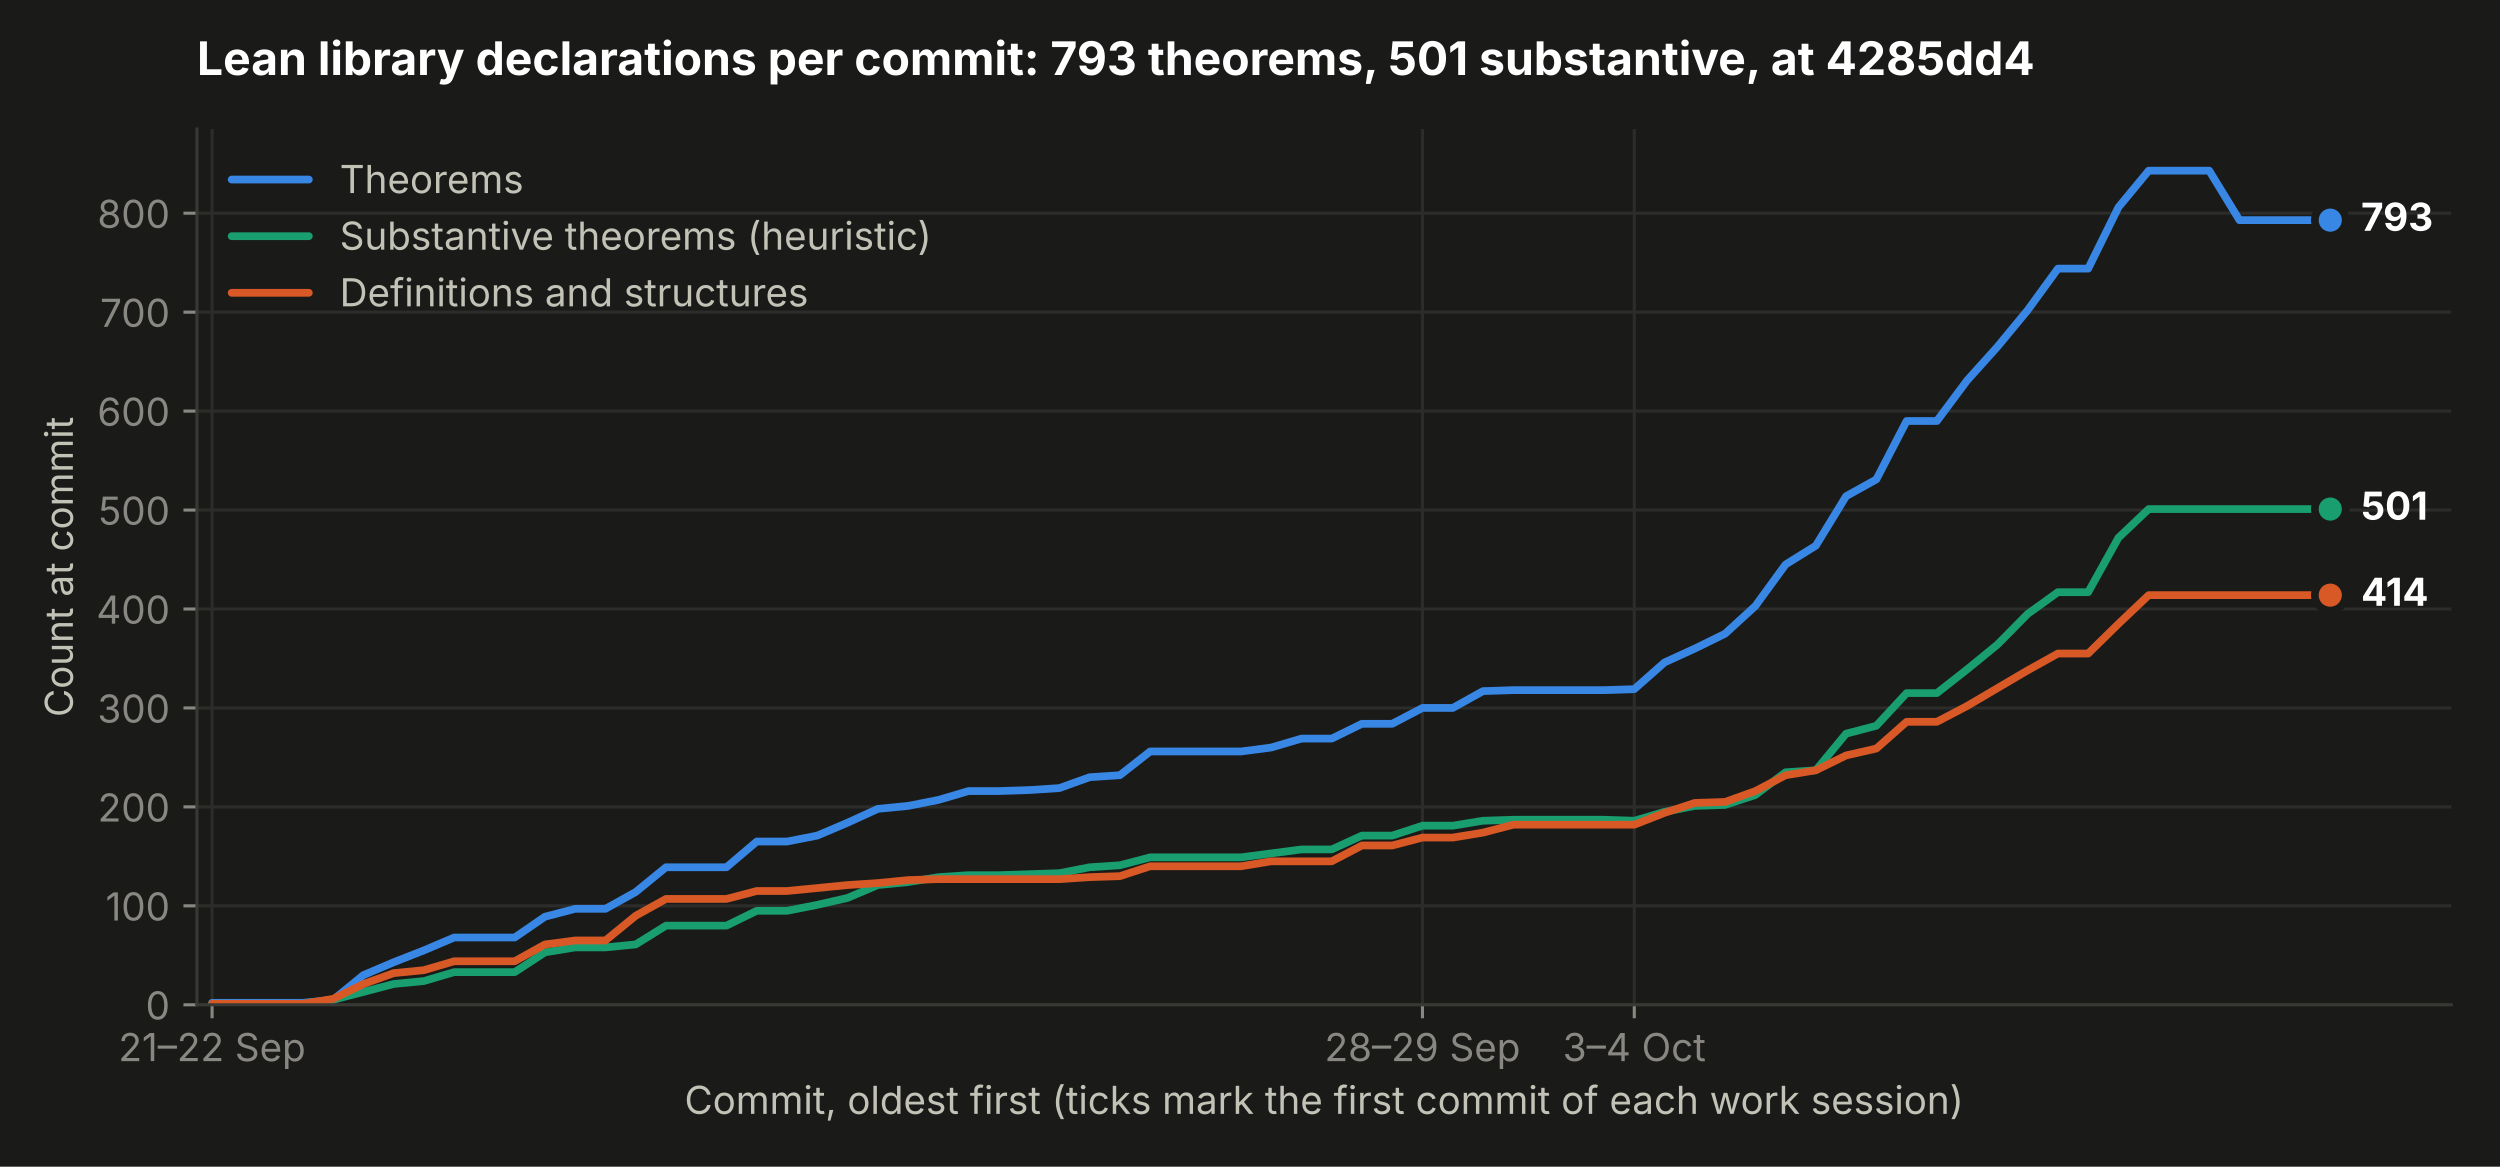
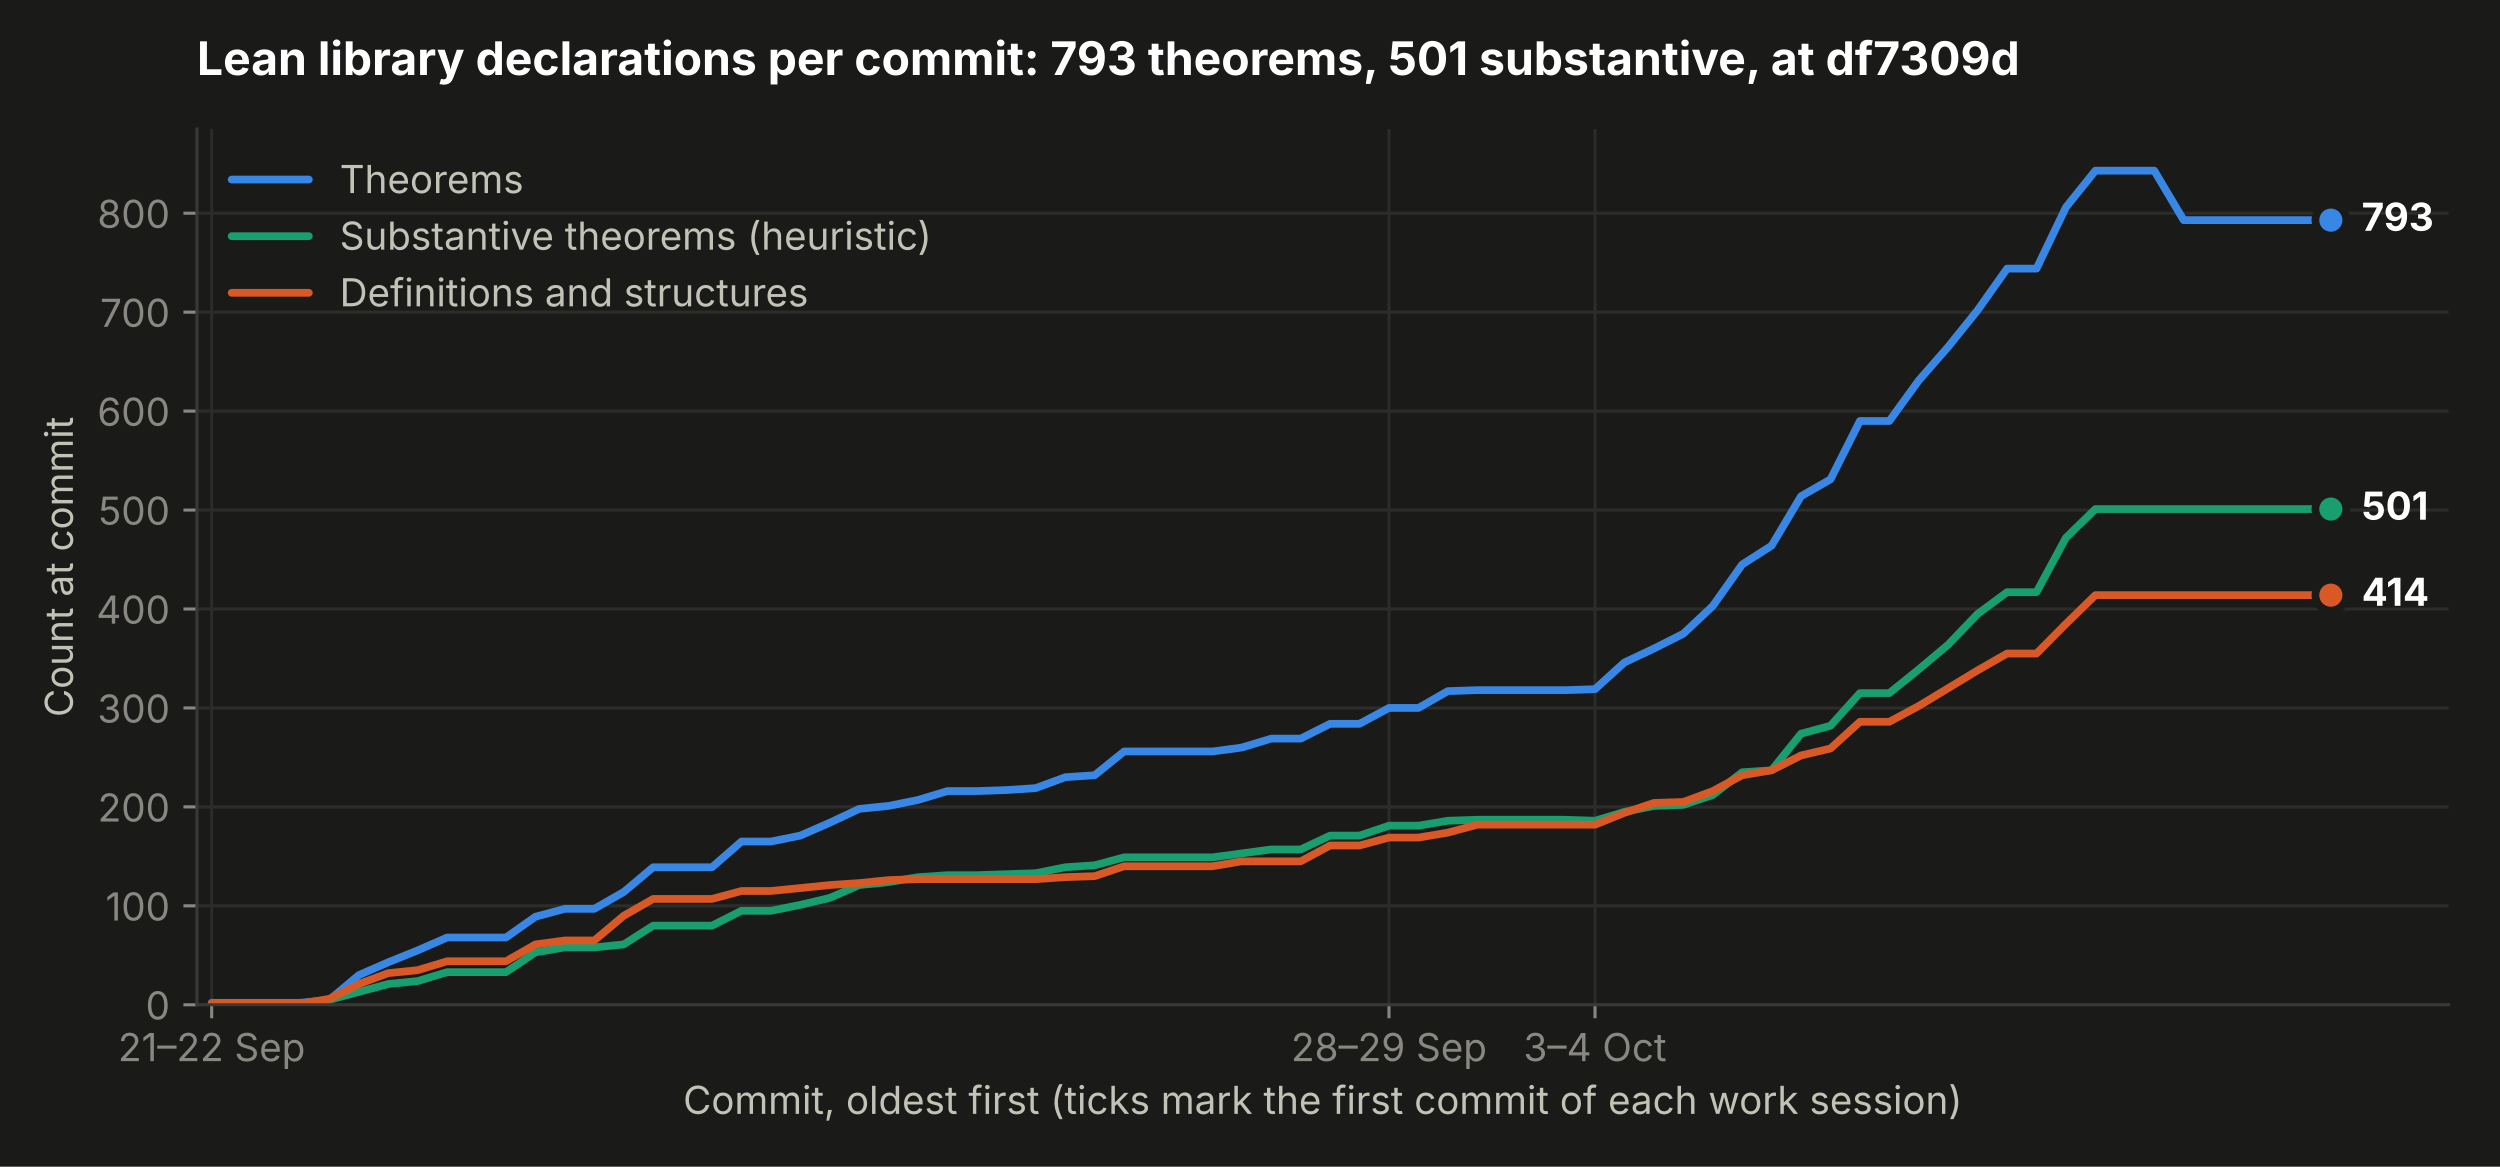
<svg xmlns="http://www.w3.org/2000/svg" xmlns:xlink="http://www.w3.org/1999/xlink" width="648pt" height="302.4pt" viewBox="0 0 648 302.4" version="1.1">
  <defs>
    <style type="text/css">*{stroke-linejoin: round; stroke-linecap: butt}</style>
  </defs>
  <g id="figure_1">
    <g id="patch_1">
      <path d="M 0 302.4 L 648 302.4 L 648 0 L 0 0 z " style="fill: #1a1a19" />
    </g>
    <g id="axes_1">
      <g id="patch_2">
-         <path d="M 51.05 260.44 L 635.374 260.44 L 635.374 33.44 L 51.05 33.44 z " style="fill: #1a1a19" />
+         <path d="M 51.05 260.44 L 634.669 260.44 L 634.669 33.44 L 51.05 33.44 z " style="fill: #1a1a19" />
      </g>
      <g id="matplotlib.axis_1">
        <g id="xtick_1">
          <g id="line2d_1">
-             <path d="M 54.972 260.44 L 54.972 33.44 " clip-path="url(#pb5258a792b)" style="fill: none; stroke: #2c2c2a; stroke-width: 0.8; stroke-linecap: square" />
+             <path d="M 54.865 260.44 L 54.865 33.44 " clip-path="url(#pe8641baf7d)" style="fill: none; stroke: #2c2c2a; stroke-width: 0.8; stroke-linecap: square" />
          </g>
          <g id="line2d_2">
            <defs>
              <path id="m02e6627c96" d="M 0 0 L 0 3.5 " style="stroke: #898781; stroke-width: 0.8" />
            </defs>
            <g>
-               <use xlink:href="#m02e6627c96" x="54.972" y="260.44" style="fill: #898781; stroke: #898781; stroke-width: 0.8" />
+               <use xlink:href="#m02e6627c96" x="54.865" y="260.44" style="fill: #898781; stroke: #898781; stroke-width: 0.8" />
            </g>
          </g>
          <g id="text_1">
-             <text style="font-size: 10px; font-family: 'Inter', 'Helvetica Neue', 'Arial', 'DejaVu Sans', sans-serif; text-anchor: middle; fill: #898781" x="54.972" y="275.038" transform="rotate(-0 54.97164 275.0384)">21–22 Sep</text>
+             <text style="font-size: 10px; font-family: 'Inter', 'Helvetica Neue', 'Arial', 'DejaVu Sans', sans-serif; text-anchor: middle; fill: #898781" x="54.865" y="275.038" transform="rotate(-0 54.8645 275.0384)">21–22 Sep</text>
          </g>
        </g>
        <g id="xtick_2">
          <g id="line2d_3">
-             <path d="M 368.703 260.44 L 368.703 33.44 " clip-path="url(#pb5258a792b)" style="fill: none; stroke: #2c2c2a; stroke-width: 0.8; stroke-linecap: square" />
+             <path d="M 360.025 260.44 L 360.025 33.44 " clip-path="url(#pe8641baf7d)" style="fill: none; stroke: #2c2c2a; stroke-width: 0.8; stroke-linecap: square" />
          </g>
          <g id="line2d_4">
            <g>
-               <use xlink:href="#m02e6627c96" x="368.703" y="260.44" style="fill: #898781; stroke: #898781; stroke-width: 0.8" />
+               <use xlink:href="#m02e6627c96" x="360.025" y="260.44" style="fill: #898781; stroke: #898781; stroke-width: 0.8" />
            </g>
          </g>
          <g id="text_2">
-             <text style="font-size: 10px; font-family: 'Inter', 'Helvetica Neue', 'Arial', 'DejaVu Sans', sans-serif; text-anchor: middle; fill: #898781" x="368.703" y="275.038" transform="rotate(-0 368.7025 275.0384)">28–29 Sep</text>
+             <text style="font-size: 10px; font-family: 'Inter', 'Helvetica Neue', 'Arial', 'DejaVu Sans', sans-serif; text-anchor: middle; fill: #898781" x="360.025" y="275.038" transform="rotate(-0 360.0247 275.0384)">28–29 Sep</text>
          </g>
        </g>
        <g id="xtick_3">
          <g id="line2d_5">
-             <path d="M 423.605 260.44 L 423.605 33.44 " clip-path="url(#pb5258a792b)" style="fill: none; stroke: #2c2c2a; stroke-width: 0.8; stroke-linecap: square" />
+             <path d="M 413.428 260.44 L 413.428 33.44 " clip-path="url(#pe8641baf7d)" style="fill: none; stroke: #2c2c2a; stroke-width: 0.8; stroke-linecap: square" />
          </g>
          <g id="line2d_6">
            <g>
-               <use xlink:href="#m02e6627c96" x="423.605" y="260.44" style="fill: #898781; stroke: #898781; stroke-width: 0.8" />
+               <use xlink:href="#m02e6627c96" x="413.428" y="260.44" style="fill: #898781; stroke: #898781; stroke-width: 0.8" />
            </g>
          </g>
          <g id="text_3">
-             <text style="font-size: 10px; font-family: 'Inter', 'Helvetica Neue', 'Arial', 'DejaVu Sans', sans-serif; text-anchor: middle; fill: #898781" x="423.605" y="275.038" transform="rotate(-0 423.6054 275.0384)">3–4 Oct</text>
+             <text style="font-size: 10px; font-family: 'Inter', 'Helvetica Neue', 'Arial', 'DejaVu Sans', sans-serif; text-anchor: middle; fill: #898781" x="413.428" y="275.038" transform="rotate(-0 413.4277 275.0384)">3–4 Oct</text>
          </g>
        </g>
        <g id="text_4">
-           <text style="font-size: 10px; font-family: 'Inter', 'Helvetica Neue', 'Arial', 'DejaVu Sans', sans-serif; text-anchor: middle; fill: #c3c2b7" x="343.212" y="288.717" transform="rotate(-0 343.2119 288.7166)">Commit, oldest first (ticks mark the first commit of each work session)</text>
+           <text style="font-size: 10px; font-family: 'Inter', 'Helvetica Neue', 'Arial', 'DejaVu Sans', sans-serif; text-anchor: middle; fill: #c3c2b7" x="342.859" y="288.717" transform="rotate(-0 342.8594 288.7166)">Commit, oldest first (ticks mark the first commit of each work session)</text>
        </g>
      </g>
      <g id="matplotlib.axis_2">
        <g id="ytick_1">
          <g id="line2d_7">
-             <path d="M 51.05 260.44 L 635.374 260.44 " clip-path="url(#pb5258a792b)" style="fill: none; stroke: #2c2c2a; stroke-width: 0.8; stroke-linecap: square" />
+             <path d="M 51.05 260.44 L 634.669 260.44 " clip-path="url(#pe8641baf7d)" style="fill: none; stroke: #2c2c2a; stroke-width: 0.8; stroke-linecap: square" />
          </g>
          <g id="line2d_8">
            <defs>
              <path id="mba09e6026b" d="M 0 0 L -3.5 0 " style="stroke: #898781; stroke-width: 0.8" />
            </defs>
            <g>
              <use xlink:href="#mba09e6026b" x="51.05" y="260.44" style="fill: #898781; stroke: #898781; stroke-width: 0.8" />
            </g>
          </g>
          <g id="text_5">
            <text style="font-size: 10px; font-family: 'Inter', 'Helvetica Neue', 'Arial', 'DejaVu Sans', sans-serif; text-anchor: end; fill: #898781" x="44.05" y="264.239" transform="rotate(-0 44.05 264.2392)">0</text>
          </g>
        </g>
        <g id="ytick_2">
          <g id="line2d_9">
-             <path d="M 51.05 234.793 L 635.374 234.793 " clip-path="url(#pb5258a792b)" style="fill: none; stroke: #2c2c2a; stroke-width: 0.8; stroke-linecap: square" />
+             <path d="M 51.05 234.793 L 634.669 234.793 " clip-path="url(#pe8641baf7d)" style="fill: none; stroke: #2c2c2a; stroke-width: 0.8; stroke-linecap: square" />
          </g>
          <g id="line2d_10">
            <g>
              <use xlink:href="#mba09e6026b" x="51.05" y="234.793" style="fill: #898781; stroke: #898781; stroke-width: 0.8" />
            </g>
          </g>
          <g id="text_6">
            <text style="font-size: 10px; font-family: 'Inter', 'Helvetica Neue', 'Arial', 'DejaVu Sans', sans-serif; text-anchor: end; fill: #898781" x="44.05" y="238.592" transform="rotate(-0 44.05 238.5924)">100</text>
          </g>
        </g>
        <g id="ytick_3">
          <g id="line2d_11">
-             <path d="M 51.05 209.146 L 635.374 209.146 " clip-path="url(#pb5258a792b)" style="fill: none; stroke: #2c2c2a; stroke-width: 0.8; stroke-linecap: square" />
+             <path d="M 51.05 209.146 L 634.669 209.146 " clip-path="url(#pe8641baf7d)" style="fill: none; stroke: #2c2c2a; stroke-width: 0.8; stroke-linecap: square" />
          </g>
          <g id="line2d_12">
            <g>
              <use xlink:href="#mba09e6026b" x="51.05" y="209.146" style="fill: #898781; stroke: #898781; stroke-width: 0.8" />
            </g>
          </g>
          <g id="text_7">
            <text style="font-size: 10px; font-family: 'Inter', 'Helvetica Neue', 'Arial', 'DejaVu Sans', sans-serif; text-anchor: end; fill: #898781" x="44.05" y="212.946" transform="rotate(-0 44.05 212.9456)">200</text>
          </g>
        </g>
        <g id="ytick_4">
          <g id="line2d_13">
-             <path d="M 51.05 183.5 L 635.374 183.5 " clip-path="url(#pb5258a792b)" style="fill: none; stroke: #2c2c2a; stroke-width: 0.8; stroke-linecap: square" />
+             <path d="M 51.05 183.5 L 634.669 183.5 " clip-path="url(#pe8641baf7d)" style="fill: none; stroke: #2c2c2a; stroke-width: 0.8; stroke-linecap: square" />
          </g>
          <g id="line2d_14">
            <g>
              <use xlink:href="#mba09e6026b" x="51.05" y="183.5" style="fill: #898781; stroke: #898781; stroke-width: 0.8" />
            </g>
          </g>
          <g id="text_8">
            <text style="font-size: 10px; font-family: 'Inter', 'Helvetica Neue', 'Arial', 'DejaVu Sans', sans-serif; text-anchor: end; fill: #898781" x="44.05" y="187.299" transform="rotate(-0 44.05 187.2988)">300</text>
          </g>
        </g>
        <g id="ytick_5">
          <g id="line2d_15">
-             <path d="M 51.05 157.853 L 635.374 157.853 " clip-path="url(#pb5258a792b)" style="fill: none; stroke: #2c2c2a; stroke-width: 0.8; stroke-linecap: square" />
+             <path d="M 51.05 157.853 L 634.669 157.853 " clip-path="url(#pe8641baf7d)" style="fill: none; stroke: #2c2c2a; stroke-width: 0.8; stroke-linecap: square" />
          </g>
          <g id="line2d_16">
            <g>
              <use xlink:href="#mba09e6026b" x="51.05" y="157.853" style="fill: #898781; stroke: #898781; stroke-width: 0.8" />
            </g>
          </g>
          <g id="text_9">
            <text style="font-size: 10px; font-family: 'Inter', 'Helvetica Neue', 'Arial', 'DejaVu Sans', sans-serif; text-anchor: end; fill: #898781" x="44.05" y="161.652" transform="rotate(-0 44.05 161.6519)">400</text>
          </g>
        </g>
        <g id="ytick_6">
          <g id="line2d_17">
-             <path d="M 51.05 132.206 L 635.374 132.206 " clip-path="url(#pb5258a792b)" style="fill: none; stroke: #2c2c2a; stroke-width: 0.8; stroke-linecap: square" />
+             <path d="M 51.05 132.206 L 634.669 132.206 " clip-path="url(#pe8641baf7d)" style="fill: none; stroke: #2c2c2a; stroke-width: 0.8; stroke-linecap: square" />
          </g>
          <g id="line2d_18">
            <g>
              <use xlink:href="#mba09e6026b" x="51.05" y="132.206" style="fill: #898781; stroke: #898781; stroke-width: 0.8" />
            </g>
          </g>
          <g id="text_10">
            <text style="font-size: 10px; font-family: 'Inter', 'Helvetica Neue', 'Arial', 'DejaVu Sans', sans-serif; text-anchor: end; fill: #898781" x="44.05" y="136.005" transform="rotate(-0 44.05 136.0051)">500</text>
          </g>
        </g>
        <g id="ytick_7">
          <g id="line2d_19">
-             <path d="M 51.05 106.559 L 635.374 106.559 " clip-path="url(#pb5258a792b)" style="fill: none; stroke: #2c2c2a; stroke-width: 0.8; stroke-linecap: square" />
+             <path d="M 51.05 106.559 L 634.669 106.559 " clip-path="url(#pe8641baf7d)" style="fill: none; stroke: #2c2c2a; stroke-width: 0.8; stroke-linecap: square" />
          </g>
          <g id="line2d_20">
            <g>
              <use xlink:href="#mba09e6026b" x="51.05" y="106.559" style="fill: #898781; stroke: #898781; stroke-width: 0.8" />
            </g>
          </g>
          <g id="text_11">
            <text style="font-size: 10px; font-family: 'Inter', 'Helvetica Neue', 'Arial', 'DejaVu Sans', sans-serif; text-anchor: end; fill: #898781" x="44.05" y="110.358" transform="rotate(-0 44.05 110.3583)">600</text>
          </g>
        </g>
        <g id="ytick_8">
          <g id="line2d_21">
-             <path d="M 51.05 80.912 L 635.374 80.912 " clip-path="url(#pb5258a792b)" style="fill: none; stroke: #2c2c2a; stroke-width: 0.8; stroke-linecap: square" />
+             <path d="M 51.05 80.912 L 634.669 80.912 " clip-path="url(#pe8641baf7d)" style="fill: none; stroke: #2c2c2a; stroke-width: 0.8; stroke-linecap: square" />
          </g>
          <g id="line2d_22">
            <g>
              <use xlink:href="#mba09e6026b" x="51.05" y="80.912" style="fill: #898781; stroke: #898781; stroke-width: 0.8" />
            </g>
          </g>
          <g id="text_12">
            <text style="font-size: 10px; font-family: 'Inter', 'Helvetica Neue', 'Arial', 'DejaVu Sans', sans-serif; text-anchor: end; fill: #898781" x="44.05" y="84.711" transform="rotate(-0 44.05 84.71148)">700</text>
          </g>
        </g>
        <g id="ytick_9">
          <g id="line2d_23">
-             <path d="M 51.05 55.265 L 635.374 55.265 " clip-path="url(#pb5258a792b)" style="fill: none; stroke: #2c2c2a; stroke-width: 0.8; stroke-linecap: square" />
+             <path d="M 51.05 55.265 L 634.669 55.265 " clip-path="url(#pe8641baf7d)" style="fill: none; stroke: #2c2c2a; stroke-width: 0.8; stroke-linecap: square" />
          </g>
          <g id="line2d_24">
            <g>
              <use xlink:href="#mba09e6026b" x="51.05" y="55.265" style="fill: #898781; stroke: #898781; stroke-width: 0.8" />
            </g>
          </g>
          <g id="text_13">
            <text style="font-size: 10px; font-family: 'Inter', 'Helvetica Neue', 'Arial', 'DejaVu Sans', sans-serif; text-anchor: end; fill: #898781" x="44.05" y="59.065" transform="rotate(-0 44.05 59.06466)">800</text>
          </g>
        </g>
        <g id="text_14">
          <text style="font-size: 10px; font-family: 'Inter', 'Helvetica Neue', 'Arial', 'DejaVu Sans', sans-serif; text-anchor: middle; fill: #c3c2b7" x="18.883" y="146.94" transform="rotate(-90 18.88281 146.94)">Count at commit</text>
        </g>
      </g>
      <g id="line2d_25">
-         <path d="M 54.972 259.927 L 62.815 259.927 L 70.658 259.927 L 78.501 259.927 L 86.345 259.158 L 94.188 252.746 L 102.031 249.412 L 109.875 246.334 L 117.718 243 L 125.561 243 L 133.404 243 L 141.248 237.614 L 149.091 235.563 L 156.934 235.563 L 164.777 231.203 L 172.621 224.791 L 180.464 224.791 L 188.307 224.791 L 196.151 218.123 L 203.994 218.123 L 211.837 216.584 L 219.68 213.25 L 227.524 209.659 L 235.367 208.89 L 243.21 207.351 L 251.053 205.043 L 258.897 205.043 L 266.74 204.786 L 274.583 204.273 L 282.427 201.452 L 290.27 200.939 L 298.113 194.784 L 305.956 194.784 L 313.8 194.784 L 321.643 194.784 L 329.486 193.758 L 337.329 191.45 L 345.173 191.45 L 353.016 187.603 L 360.859 187.603 L 368.703 183.5 L 376.546 183.5 L 384.389 179.14 L 392.232 178.883 L 400.076 178.883 L 407.919 178.883 L 415.762 178.883 L 423.605 178.627 L 431.449 171.702 L 439.292 168.111 L 447.135 164.264 L 454.979 157.083 L 462.822 146.312 L 470.665 141.439 L 478.508 128.615 L 486.352 124.255 L 494.195 109.124 L 502.038 109.124 L 509.881 98.609 L 517.725 89.889 L 525.568 80.399 L 533.411 69.628 L 541.254 69.628 L 549.098 53.727 L 556.941 44.237 L 564.784 44.237 L 572.628 44.237 L 580.471 57.061 L 588.314 57.061 L 596.157 57.061 L 604.001 57.061 " clip-path="url(#pb5258a792b)" style="fill: none; stroke: #3987e5; stroke-width: 2; stroke-linecap: round" />
+         <path d="M 54.865 259.927 L 62.494 259.927 L 70.123 259.927 L 77.752 259.927 L 85.381 259.158 L 93.01 252.746 L 100.639 249.412 L 108.268 246.334 L 115.897 243 L 123.526 243 L 131.155 243 L 138.784 237.614 L 146.413 235.563 L 154.042 235.563 L 161.671 231.203 L 169.3 224.791 L 176.929 224.791 L 184.558 224.791 L 192.187 218.123 L 199.816 218.123 L 207.445 216.584 L 215.074 213.25 L 222.703 209.659 L 230.332 208.89 L 237.961 207.351 L 245.59 205.043 L 253.219 205.043 L 260.848 204.786 L 268.477 204.273 L 276.106 201.452 L 283.735 200.939 L 291.364 194.784 L 298.993 194.784 L 306.622 194.784 L 314.251 194.784 L 321.88 193.758 L 329.509 191.45 L 337.138 191.45 L 344.767 187.603 L 352.396 187.603 L 360.025 183.5 L 367.654 183.5 L 375.283 179.14 L 382.912 178.883 L 390.541 178.883 L 398.17 178.883 L 405.799 178.883 L 413.428 178.627 L 421.057 171.702 L 428.686 168.111 L 436.315 164.264 L 443.944 157.083 L 451.573 146.312 L 459.202 141.439 L 466.831 128.615 L 474.46 124.255 L 482.089 109.124 L 489.718 109.124 L 497.347 98.609 L 504.976 89.889 L 512.605 80.399 L 520.234 69.628 L 527.863 69.628 L 535.492 53.727 L 543.121 44.237 L 550.75 44.237 L 558.379 44.237 L 566.008 57.061 L 573.637 57.061 L 581.266 57.061 L 588.895 57.061 L 596.524 57.061 L 604.153 57.061 " clip-path="url(#pe8641baf7d)" style="fill: none; stroke: #3987e5; stroke-width: 2; stroke-linecap: round" />
      </g>
      <g id="line2d_26">
        <defs>
          <path id="mac1dc9c99d" d="M 0 4 C 1.061 4 2.078 3.579 2.828 2.828 C 3.579 2.078 4 1.061 4 0 C 4 -1.061 3.579 -2.078 2.828 -2.828 C 2.078 -3.579 1.061 -4 0 -4 C -1.061 -4 -2.078 -3.579 -2.828 -2.828 C -3.579 -2.078 -4 -1.061 -4 0 C -4 1.061 -3.579 2.078 -2.828 2.828 C -2.078 3.579 -1.061 4 0 4 z " style="stroke: #1a1a19; stroke-width: 2" />
        </defs>
-         <g clip-path="url(#pb5258a792b)">
-           <use xlink:href="#mac1dc9c99d" x="604.001" y="57.061" style="fill: #3987e5; stroke: #1a1a19; stroke-width: 2" />
+         <g clip-path="url(#pe8641baf7d)">
+           <use xlink:href="#mac1dc9c99d" x="604.153" y="57.061" style="fill: #3987e5; stroke: #1a1a19; stroke-width: 2" />
        </g>
      </g>
      <g id="line2d_27">
-         <path d="M 54.972 260.184 L 62.815 260.184 L 70.658 260.184 L 78.501 260.184 L 86.345 259.158 L 94.188 257.106 L 102.031 255.054 L 109.875 254.285 L 117.718 251.977 L 125.561 251.977 L 133.404 251.977 L 141.248 246.847 L 149.091 245.565 L 156.934 245.565 L 164.777 244.795 L 172.621 239.923 L 180.464 239.923 L 188.307 239.923 L 196.151 236.076 L 203.994 236.076 L 211.837 234.537 L 219.68 232.741 L 227.524 229.407 L 235.367 228.638 L 243.21 227.356 L 251.053 226.843 L 258.897 226.843 L 266.74 226.586 L 274.583 226.33 L 282.427 224.791 L 290.27 224.278 L 298.113 222.226 L 305.956 222.226 L 313.8 222.226 L 321.643 222.226 L 329.486 221.2 L 337.329 220.174 L 345.173 220.174 L 353.016 216.584 L 360.859 216.584 L 368.703 214.019 L 376.546 214.019 L 384.389 212.737 L 392.232 212.48 L 400.076 212.48 L 407.919 212.48 L 415.762 212.48 L 423.605 212.737 L 431.449 210.429 L 439.292 208.89 L 447.135 208.633 L 454.979 206.069 L 462.822 200.17 L 470.665 199.657 L 478.508 190.168 L 486.352 188.116 L 494.195 179.653 L 502.038 179.653 L 509.881 173.497 L 517.725 167.086 L 525.568 159.135 L 533.411 153.493 L 541.254 153.493 L 549.098 139.387 L 556.941 131.949 L 564.784 131.949 L 572.628 131.949 L 580.471 131.949 L 588.314 131.949 L 596.157 131.949 L 604.001 131.949 " clip-path="url(#pb5258a792b)" style="fill: none; stroke: #199e70; stroke-width: 2; stroke-linecap: round" />
+         <path d="M 54.865 260.184 L 62.494 260.184 L 70.123 260.184 L 77.752 260.184 L 85.381 259.158 L 93.01 257.106 L 100.639 255.054 L 108.268 254.285 L 115.897 251.977 L 123.526 251.977 L 131.155 251.977 L 138.784 246.847 L 146.413 245.565 L 154.042 245.565 L 161.671 244.795 L 169.3 239.923 L 176.929 239.923 L 184.558 239.923 L 192.187 236.076 L 199.816 236.076 L 207.445 234.537 L 215.074 232.741 L 222.703 229.407 L 230.332 228.638 L 237.961 227.356 L 245.59 226.843 L 253.219 226.843 L 260.848 226.586 L 268.477 226.33 L 276.106 224.791 L 283.735 224.278 L 291.364 222.226 L 298.993 222.226 L 306.622 222.226 L 314.251 222.226 L 321.88 221.2 L 329.509 220.174 L 337.138 220.174 L 344.767 216.584 L 352.396 216.584 L 360.025 214.019 L 367.654 214.019 L 375.283 212.737 L 382.912 212.48 L 390.541 212.48 L 398.17 212.48 L 405.799 212.48 L 413.428 212.737 L 421.057 210.429 L 428.686 208.89 L 436.315 208.633 L 443.944 206.069 L 451.573 200.17 L 459.202 199.657 L 466.831 190.168 L 474.46 188.116 L 482.089 179.653 L 489.718 179.653 L 497.347 173.497 L 504.976 167.086 L 512.605 159.135 L 520.234 153.493 L 527.863 153.493 L 535.492 139.387 L 543.121 131.949 L 550.75 131.949 L 558.379 131.949 L 566.008 131.949 L 573.637 131.949 L 581.266 131.949 L 588.895 131.949 L 596.524 131.949 L 604.153 131.949 " clip-path="url(#pe8641baf7d)" style="fill: none; stroke: #199e70; stroke-width: 2; stroke-linecap: round" />
      </g>
      <g id="line2d_28">
        <defs>
          <path id="m722327b75b" d="M 0 4 C 1.061 4 2.078 3.579 2.828 2.828 C 3.579 2.078 4 1.061 4 0 C 4 -1.061 3.579 -2.078 2.828 -2.828 C 2.078 -3.579 1.061 -4 0 -4 C -1.061 -4 -2.078 -3.579 -2.828 -2.828 C -3.579 -2.078 -4 -1.061 -4 0 C -4 1.061 -3.579 2.078 -2.828 2.828 C -2.078 3.579 -1.061 4 0 4 z " style="stroke: #1a1a19; stroke-width: 2" />
        </defs>
-         <g clip-path="url(#pb5258a792b)">
-           <use xlink:href="#m722327b75b" x="604.001" y="131.949" style="fill: #199e70; stroke: #1a1a19; stroke-width: 2" />
+         <g clip-path="url(#pe8641baf7d)">
+           <use xlink:href="#m722327b75b" x="604.153" y="131.949" style="fill: #199e70; stroke: #1a1a19; stroke-width: 2" />
        </g>
      </g>
      <g id="line2d_29">
-         <path d="M 54.972 260.184 L 62.815 260.184 L 70.658 260.184 L 78.501 260.184 L 86.345 258.901 L 94.188 255.054 L 102.031 252.233 L 109.875 251.464 L 117.718 249.155 L 125.561 249.155 L 133.404 249.155 L 141.248 244.795 L 149.091 243.77 L 156.934 243.77 L 164.777 237.358 L 172.621 232.998 L 180.464 232.998 L 188.307 232.998 L 196.151 230.946 L 203.994 230.946 L 211.837 230.177 L 219.68 229.407 L 227.524 228.894 L 235.367 228.125 L 243.21 227.869 L 251.053 227.869 L 258.897 227.869 L 266.74 227.869 L 274.583 227.869 L 282.427 227.356 L 290.27 227.099 L 298.113 224.534 L 305.956 224.534 L 313.8 224.534 L 321.643 224.534 L 329.486 223.252 L 337.329 223.252 L 345.173 223.252 L 353.016 219.149 L 360.859 219.149 L 368.703 217.097 L 376.546 217.097 L 384.389 215.815 L 392.232 213.763 L 400.076 213.763 L 407.919 213.763 L 415.762 213.763 L 423.605 213.763 L 431.449 210.685 L 439.292 208.12 L 447.135 207.864 L 454.979 205.043 L 462.822 200.939 L 470.665 199.657 L 478.508 195.81 L 486.352 194.015 L 494.195 187.09 L 502.038 187.09 L 509.881 182.987 L 517.725 178.37 L 525.568 173.754 L 533.411 169.394 L 541.254 169.394 L 549.098 161.7 L 556.941 154.262 L 564.784 154.262 L 572.628 154.262 L 580.471 154.262 L 588.314 154.262 L 596.157 154.262 L 604.001 154.262 " clip-path="url(#pb5258a792b)" style="fill: none; stroke: #d95926; stroke-width: 2; stroke-linecap: round" />
+         <path d="M 54.865 260.184 L 62.494 260.184 L 70.123 260.184 L 77.752 260.184 L 85.381 258.901 L 93.01 255.054 L 100.639 252.233 L 108.268 251.464 L 115.897 249.155 L 123.526 249.155 L 131.155 249.155 L 138.784 244.795 L 146.413 243.77 L 154.042 243.77 L 161.671 237.358 L 169.3 232.998 L 176.929 232.998 L 184.558 232.998 L 192.187 230.946 L 199.816 230.946 L 207.445 230.177 L 215.074 229.407 L 222.703 228.894 L 230.332 228.125 L 237.961 227.869 L 245.59 227.869 L 253.219 227.869 L 260.848 227.869 L 268.477 227.869 L 276.106 227.356 L 283.735 227.099 L 291.364 224.534 L 298.993 224.534 L 306.622 224.534 L 314.251 224.534 L 321.88 223.252 L 329.509 223.252 L 337.138 223.252 L 344.767 219.149 L 352.396 219.149 L 360.025 217.097 L 367.654 217.097 L 375.283 215.815 L 382.912 213.763 L 390.541 213.763 L 398.17 213.763 L 405.799 213.763 L 413.428 213.763 L 421.057 210.685 L 428.686 208.12 L 436.315 207.864 L 443.944 205.043 L 451.573 200.939 L 459.202 199.657 L 466.831 195.81 L 474.46 194.015 L 482.089 187.09 L 489.718 187.09 L 497.347 182.987 L 504.976 178.37 L 512.605 173.754 L 520.234 169.394 L 527.863 169.394 L 535.492 161.7 L 543.121 154.262 L 550.75 154.262 L 558.379 154.262 L 566.008 154.262 L 573.637 154.262 L 581.266 154.262 L 588.895 154.262 L 596.524 154.262 L 604.153 154.262 " clip-path="url(#pe8641baf7d)" style="fill: none; stroke: #d95926; stroke-width: 2; stroke-linecap: round" />
      </g>
      <g id="line2d_30">
        <defs>
          <path id="mbab71778b5" d="M 0 4 C 1.061 4 2.078 3.579 2.828 2.828 C 3.579 2.078 4 1.061 4 0 C 4 -1.061 3.579 -2.078 2.828 -2.828 C 2.078 -3.579 1.061 -4 0 -4 C -1.061 -4 -2.078 -3.579 -2.828 -2.828 C -3.579 -2.078 -4 -1.061 -4 0 C -4 1.061 -3.579 2.078 -2.828 2.828 C -2.078 3.579 -1.061 4 0 4 z " style="stroke: #1a1a19; stroke-width: 2" />
        </defs>
-         <g clip-path="url(#pb5258a792b)">
-           <use xlink:href="#mbab71778b5" x="604.001" y="154.262" style="fill: #d95926; stroke: #1a1a19; stroke-width: 2" />
+         <g clip-path="url(#pe8641baf7d)">
+           <use xlink:href="#mbab71778b5" x="604.153" y="154.262" style="fill: #d95926; stroke: #1a1a19; stroke-width: 2" />
        </g>
      </g>
      <g id="patch_3">
        <path d="M 51.05 260.44 L 51.05 33.44 " style="fill: none; stroke: #383835; stroke-width: 0.8; stroke-linejoin: miter; stroke-linecap: square" />
      </g>
      <g id="patch_4">
-         <path d="M 51.05 260.44 L 635.374 260.44 " style="fill: none; stroke: #383835; stroke-width: 0.8; stroke-linejoin: miter; stroke-linecap: square" />
+         <path d="M 51.05 260.44 L 634.669 260.44 " style="fill: none; stroke: #383835; stroke-width: 0.8; stroke-linejoin: miter; stroke-linecap: square" />
      </g>
      <g id="text_15">
-         <text style="font-weight: 700; font-size: 10px; font-family: 'Inter', 'Helvetica Neue', 'Arial', 'DejaVu Sans', sans-serif; text-anchor: start; fill: #ffffff" x="612.001" y="59.82" transform="rotate(-0 612.0007 59.8201)">793</text>
+         <text style="font-weight: 700; font-size: 10px; font-family: 'Inter', 'Helvetica Neue', 'Arial', 'DejaVu Sans', sans-serif; text-anchor: start; fill: #ffffff" x="612.153" y="59.82" transform="rotate(-0 612.1528 59.8201)">793</text>
      </g>
      <g id="text_16">
-         <text style="font-weight: 700; font-size: 10px; font-family: 'Inter', 'Helvetica Neue', 'Arial', 'DejaVu Sans', sans-serif; text-anchor: start; fill: #ffffff" x="612.001" y="134.709" transform="rotate(-0 612.0007 134.7088)">501</text>
+         <text style="font-weight: 700; font-size: 10px; font-family: 'Inter', 'Helvetica Neue', 'Arial', 'DejaVu Sans', sans-serif; text-anchor: start; fill: #ffffff" x="612.153" y="134.709" transform="rotate(-0 612.1528 134.7088)">501</text>
      </g>
      <g id="text_17">
-         <text style="font-weight: 700; font-size: 10px; font-family: 'Inter', 'Helvetica Neue', 'Arial', 'DejaVu Sans', sans-serif; text-anchor: start; fill: #ffffff" x="612.001" y="157.022" transform="rotate(-0 612.0007 157.0215)">414</text>
+         <text style="font-weight: 700; font-size: 10px; font-family: 'Inter', 'Helvetica Neue', 'Arial', 'DejaVu Sans', sans-serif; text-anchor: start; fill: #ffffff" x="612.153" y="157.022" transform="rotate(-0 612.1528 157.0215)">414</text>
      </g>
      <g id="text_18">
-         <text style="font-weight: 700; font-size: 12px; font-family: 'Inter', 'Helvetica Neue', 'Arial', 'DejaVu Sans', sans-serif; text-anchor: start; fill: #ffffff" x="51.05" y="19.44" transform="rotate(-0 51.05 19.44)">Lean library declarations per commit: 793 theorems, 501 substantive, at 4285dd4</text>
+         <text style="font-weight: 700; font-size: 12px; font-family: 'Inter', 'Helvetica Neue', 'Arial', 'DejaVu Sans', sans-serif; text-anchor: start; fill: #ffffff" x="51.05" y="19.44" transform="rotate(-0 51.05 19.44)">Lean library declarations per commit: 793 theorems, 501 substantive, at df7309d</text>
      </g>
      <g id="legend_1">
        <g id="line2d_31">
          <path d="M 60.05 46.538 L 70.05 46.538 L 80.05 46.538 " style="fill: none; stroke: #3987e5; stroke-width: 2; stroke-linecap: round" />
        </g>
        <g id="text_19">
          <text style="font-size: 10px; font-family: 'Inter', 'Helvetica Neue', 'Arial', 'DejaVu Sans', sans-serif; text-anchor: start; fill: #c3c2b7" x="88.05" y="50.038" transform="rotate(-0 88.05 50.03844)">Theorems</text>
        </g>
        <g id="line2d_32">
          <path d="M 60.05 61.217 L 70.05 61.217 L 80.05 61.217 " style="fill: none; stroke: #199e70; stroke-width: 2; stroke-linecap: round" />
        </g>
        <g id="text_20">
          <text style="font-size: 10px; font-family: 'Inter', 'Helvetica Neue', 'Arial', 'DejaVu Sans', sans-serif; text-anchor: start; fill: #c3c2b7" x="88.05" y="64.717" transform="rotate(-0 88.05 64.71656)">Substantive theorems (heuristic)</text>
        </g>
        <g id="line2d_33">
          <path d="M 60.05 75.895 L 70.05 75.895 L 80.05 75.895 " style="fill: none; stroke: #d95926; stroke-width: 2; stroke-linecap: round" />
        </g>
        <g id="text_21">
          <text style="font-size: 10px; font-family: 'Inter', 'Helvetica Neue', 'Arial', 'DejaVu Sans', sans-serif; text-anchor: start; fill: #c3c2b7" x="88.05" y="79.395" transform="rotate(-0 88.05 79.39469)">Definitions and structures</text>
        </g>
      </g>
    </g>
  </g>
  <defs>
-     <clipPath id="pb5258a792b">
-       <rect x="51.05" y="33.44" width="584.324" height="227" />
+     <clipPath id="pe8641baf7d">
+       <rect x="51.05" y="33.44" width="583.619" height="227" />
    </clipPath>
  </defs>
</svg>
